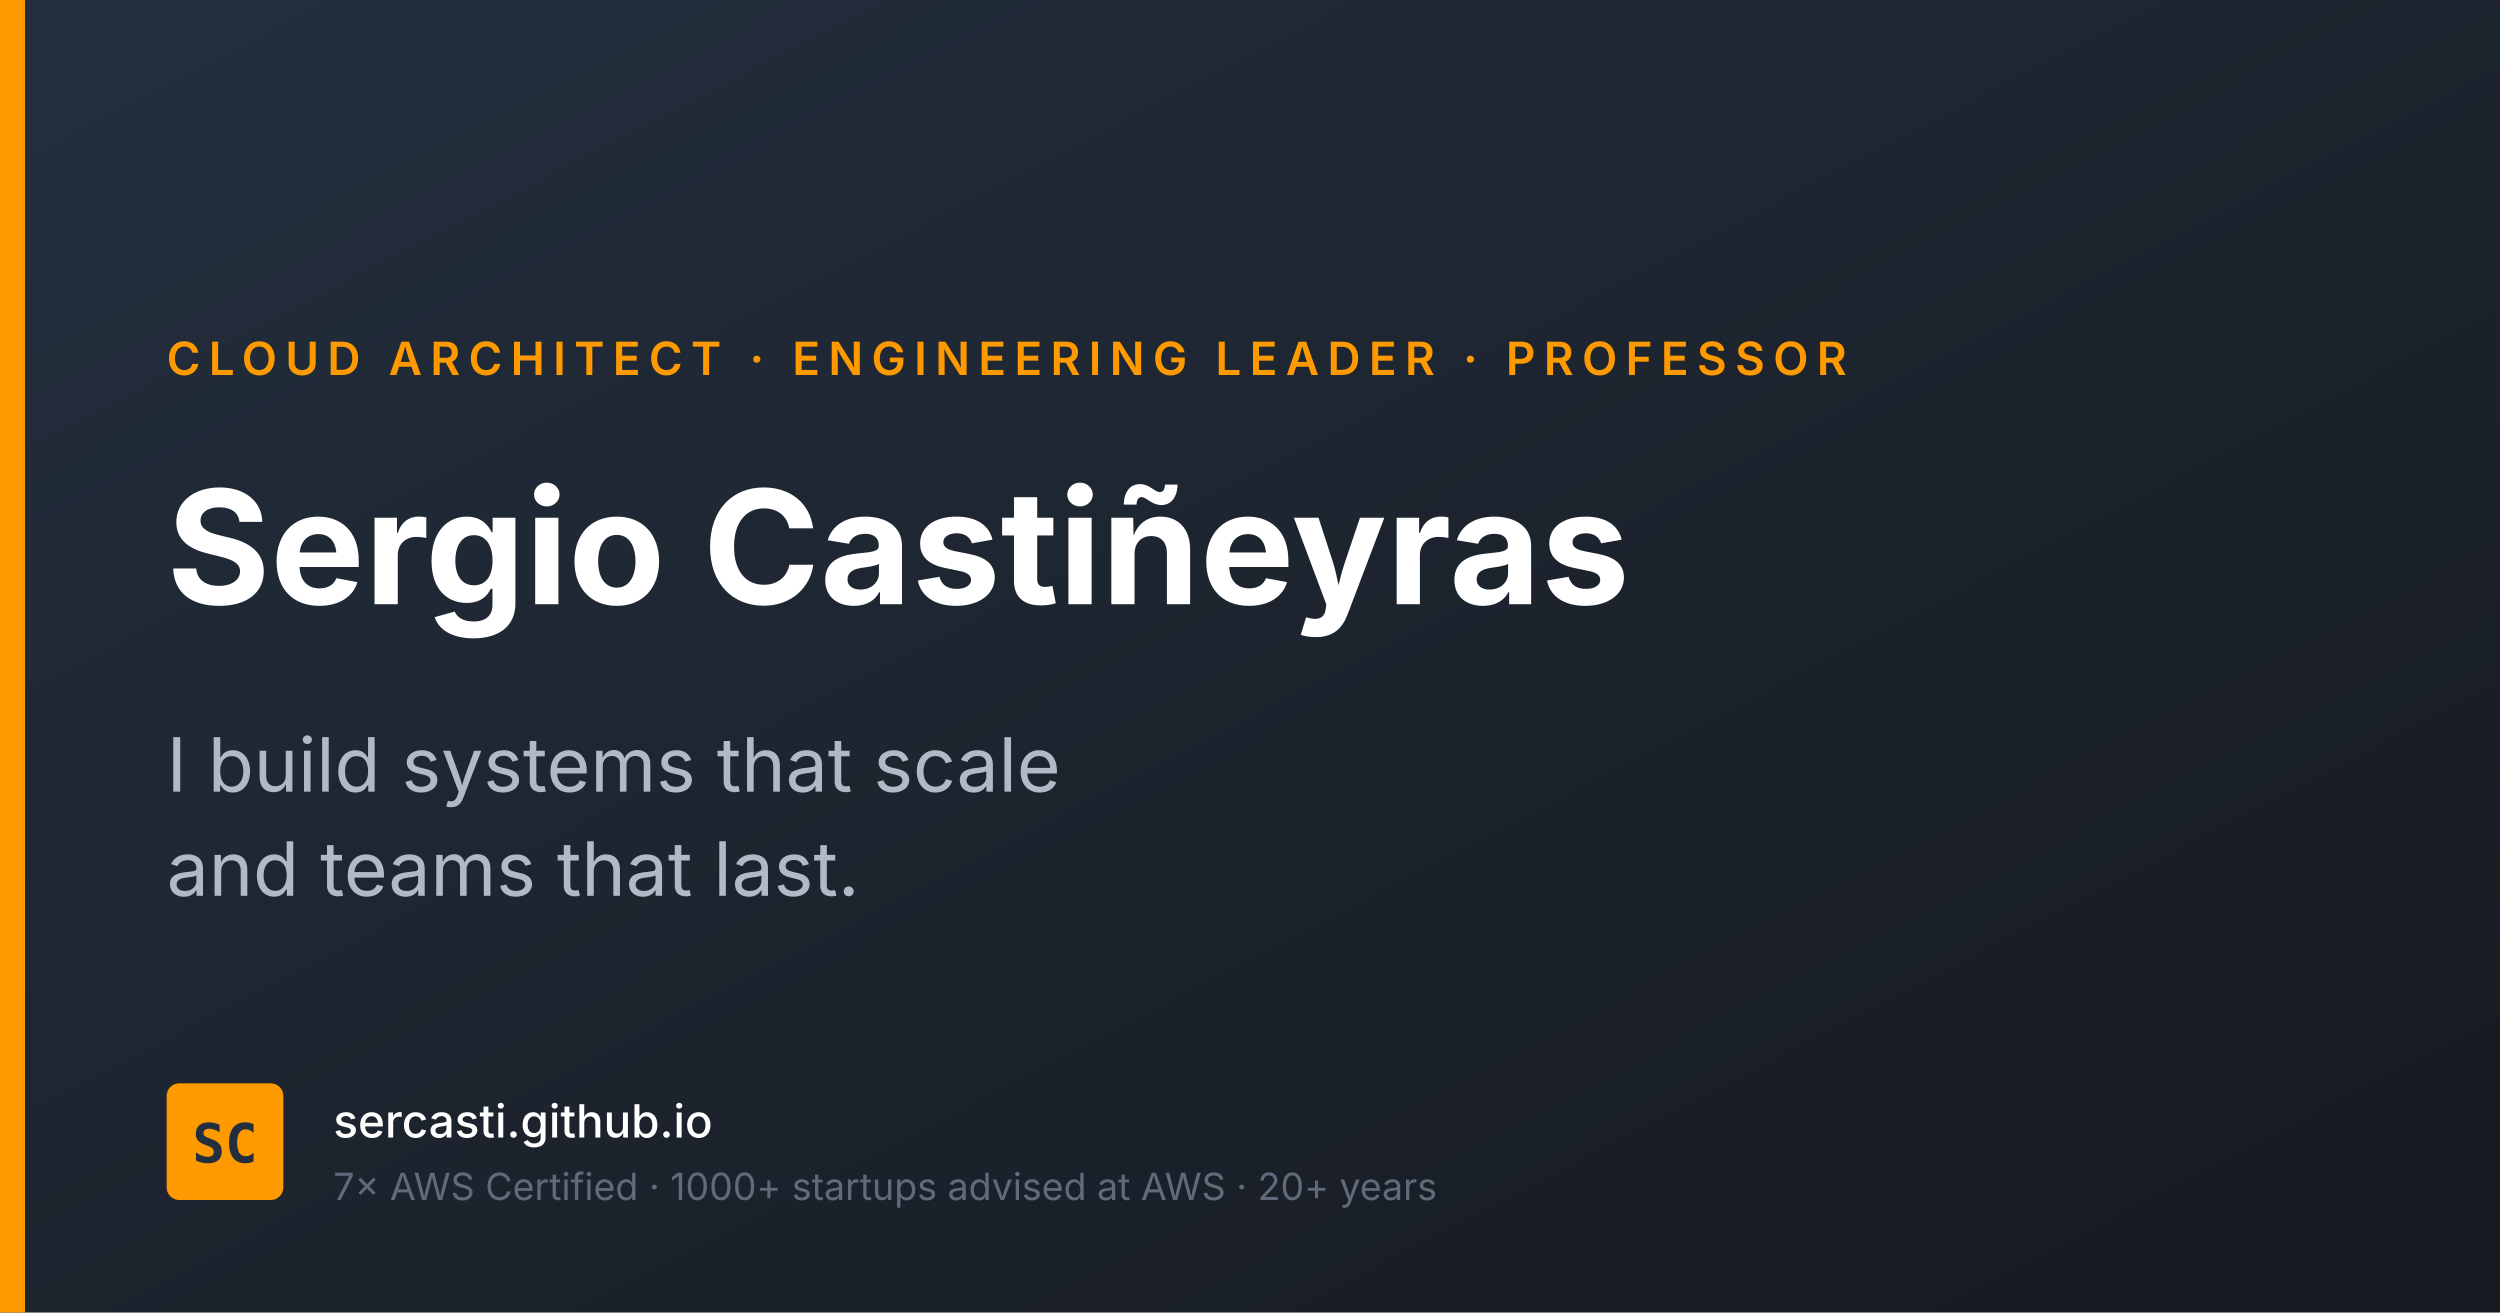
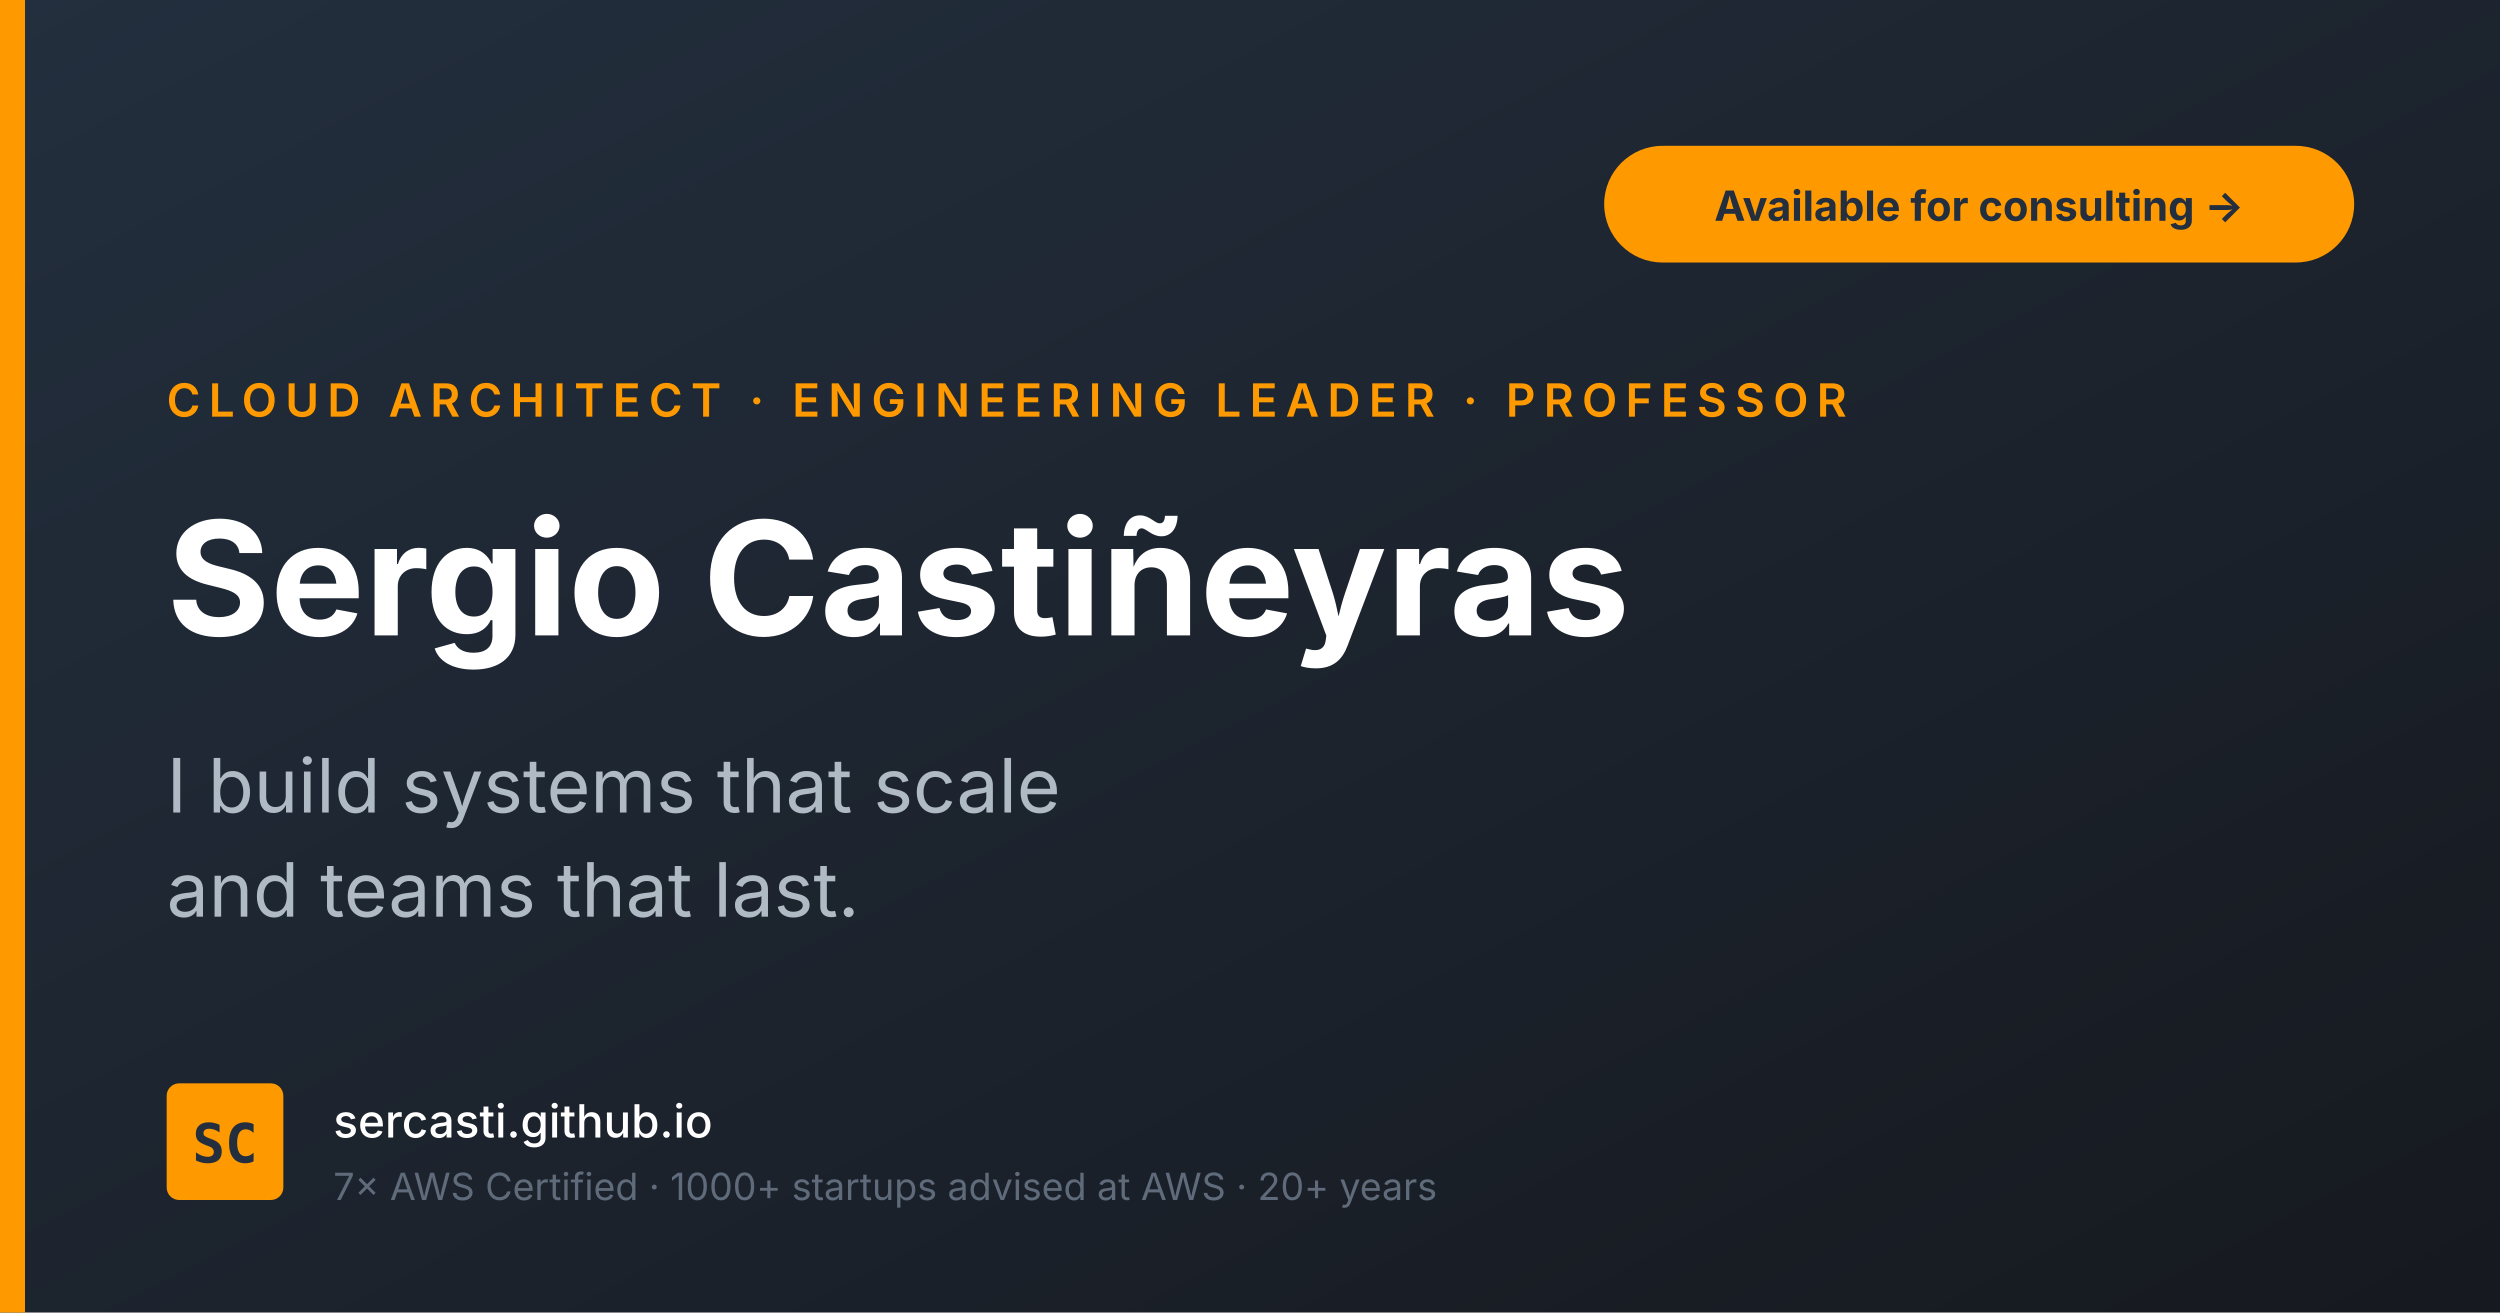
<svg xmlns="http://www.w3.org/2000/svg" viewBox="0 0 1200 630" width="1200" height="630">
  <defs>
    <linearGradient id="bg" x1="0" y1="0" x2="1" y2="1">
      <stop offset="0%" stop-color="#232F3E" />
      <stop offset="100%" stop-color="#16191F" />
    </linearGradient>
  </defs>
  <rect width="1200" height="630" fill="url(#bg)" />
  <rect x="0" y="0" width="12" height="630" fill="#FF9900" />
-   <text x="80" y="180" font-family="'Segoe UI', 'Inter', system-ui, sans-serif" font-size="22" font-weight="600" fill="#FF9900" letter-spacing="4">
+   <g transform="translate(770, 70)">
+     <rect width="360" height="56" rx="28" fill="#FF9900" />
+     <text x="180" y="36" font-family="'Segoe UI', 'Inter', system-ui, sans-serif" font-size="20" font-weight="700" fill="#232F3E" text-anchor="middle">
+       Available for consulting →
+     </text>
+   </g>
+   <text x="80" y="200" font-family="'Segoe UI', 'Inter', system-ui, sans-serif" font-size="22" font-weight="600" fill="#FF9900" letter-spacing="4">
    CLOUD ARCHITECT · ENGINEERING LEADER · PROFESSOR
  </text>
-   <text x="80" y="290" font-family="'Segoe UI', 'Inter', system-ui, sans-serif" font-size="76" font-weight="700" fill="#FFFFFF">
+   <text x="80" y="305" font-family="'Segoe UI', 'Inter', system-ui, sans-serif" font-size="76" font-weight="700" fill="#FFFFFF">
    Sergio Castiñeyras
  </text>
-   <text x="80" y="380" font-family="'Segoe UI', 'Inter', system-ui, sans-serif" font-size="36" font-weight="400" fill="#B0BAC5">
+   <text x="80" y="390" font-family="'Segoe UI', 'Inter', system-ui, sans-serif" font-size="36" font-weight="400" fill="#B0BAC5">
    I build systems that scale
  </text>
-   <text x="80" y="430" font-family="'Segoe UI', 'Inter', system-ui, sans-serif" font-size="36" font-weight="400" fill="#B0BAC5">
+   <text x="80" y="440" font-family="'Segoe UI', 'Inter', system-ui, sans-serif" font-size="36" font-weight="400" fill="#B0BAC5">
    and teams that last.
  </text>
  <g transform="translate(80, 520)">
    <rect width="56" height="56" rx="6" fill="#FF9900" />
    <text x="28" y="38" font-family="monospace" font-size="26" font-weight="bold" fill="#232F3E" text-anchor="middle">SC</text>
  </g>
  <text x="160" y="546" font-family="'Segoe UI', 'Inter', system-ui, sans-serif" font-size="22" font-weight="500" fill="#FFFFFF">
    sercasti.github.io
  </text>
  <text x="160" y="576" font-family="'Segoe UI', 'Inter', system-ui, sans-serif" font-size="18" font-weight="400" fill="#5F6B7A">
    7× AWS Certified · 1000+ startups advised at AWS · 20+ years
  </text>
</svg>
